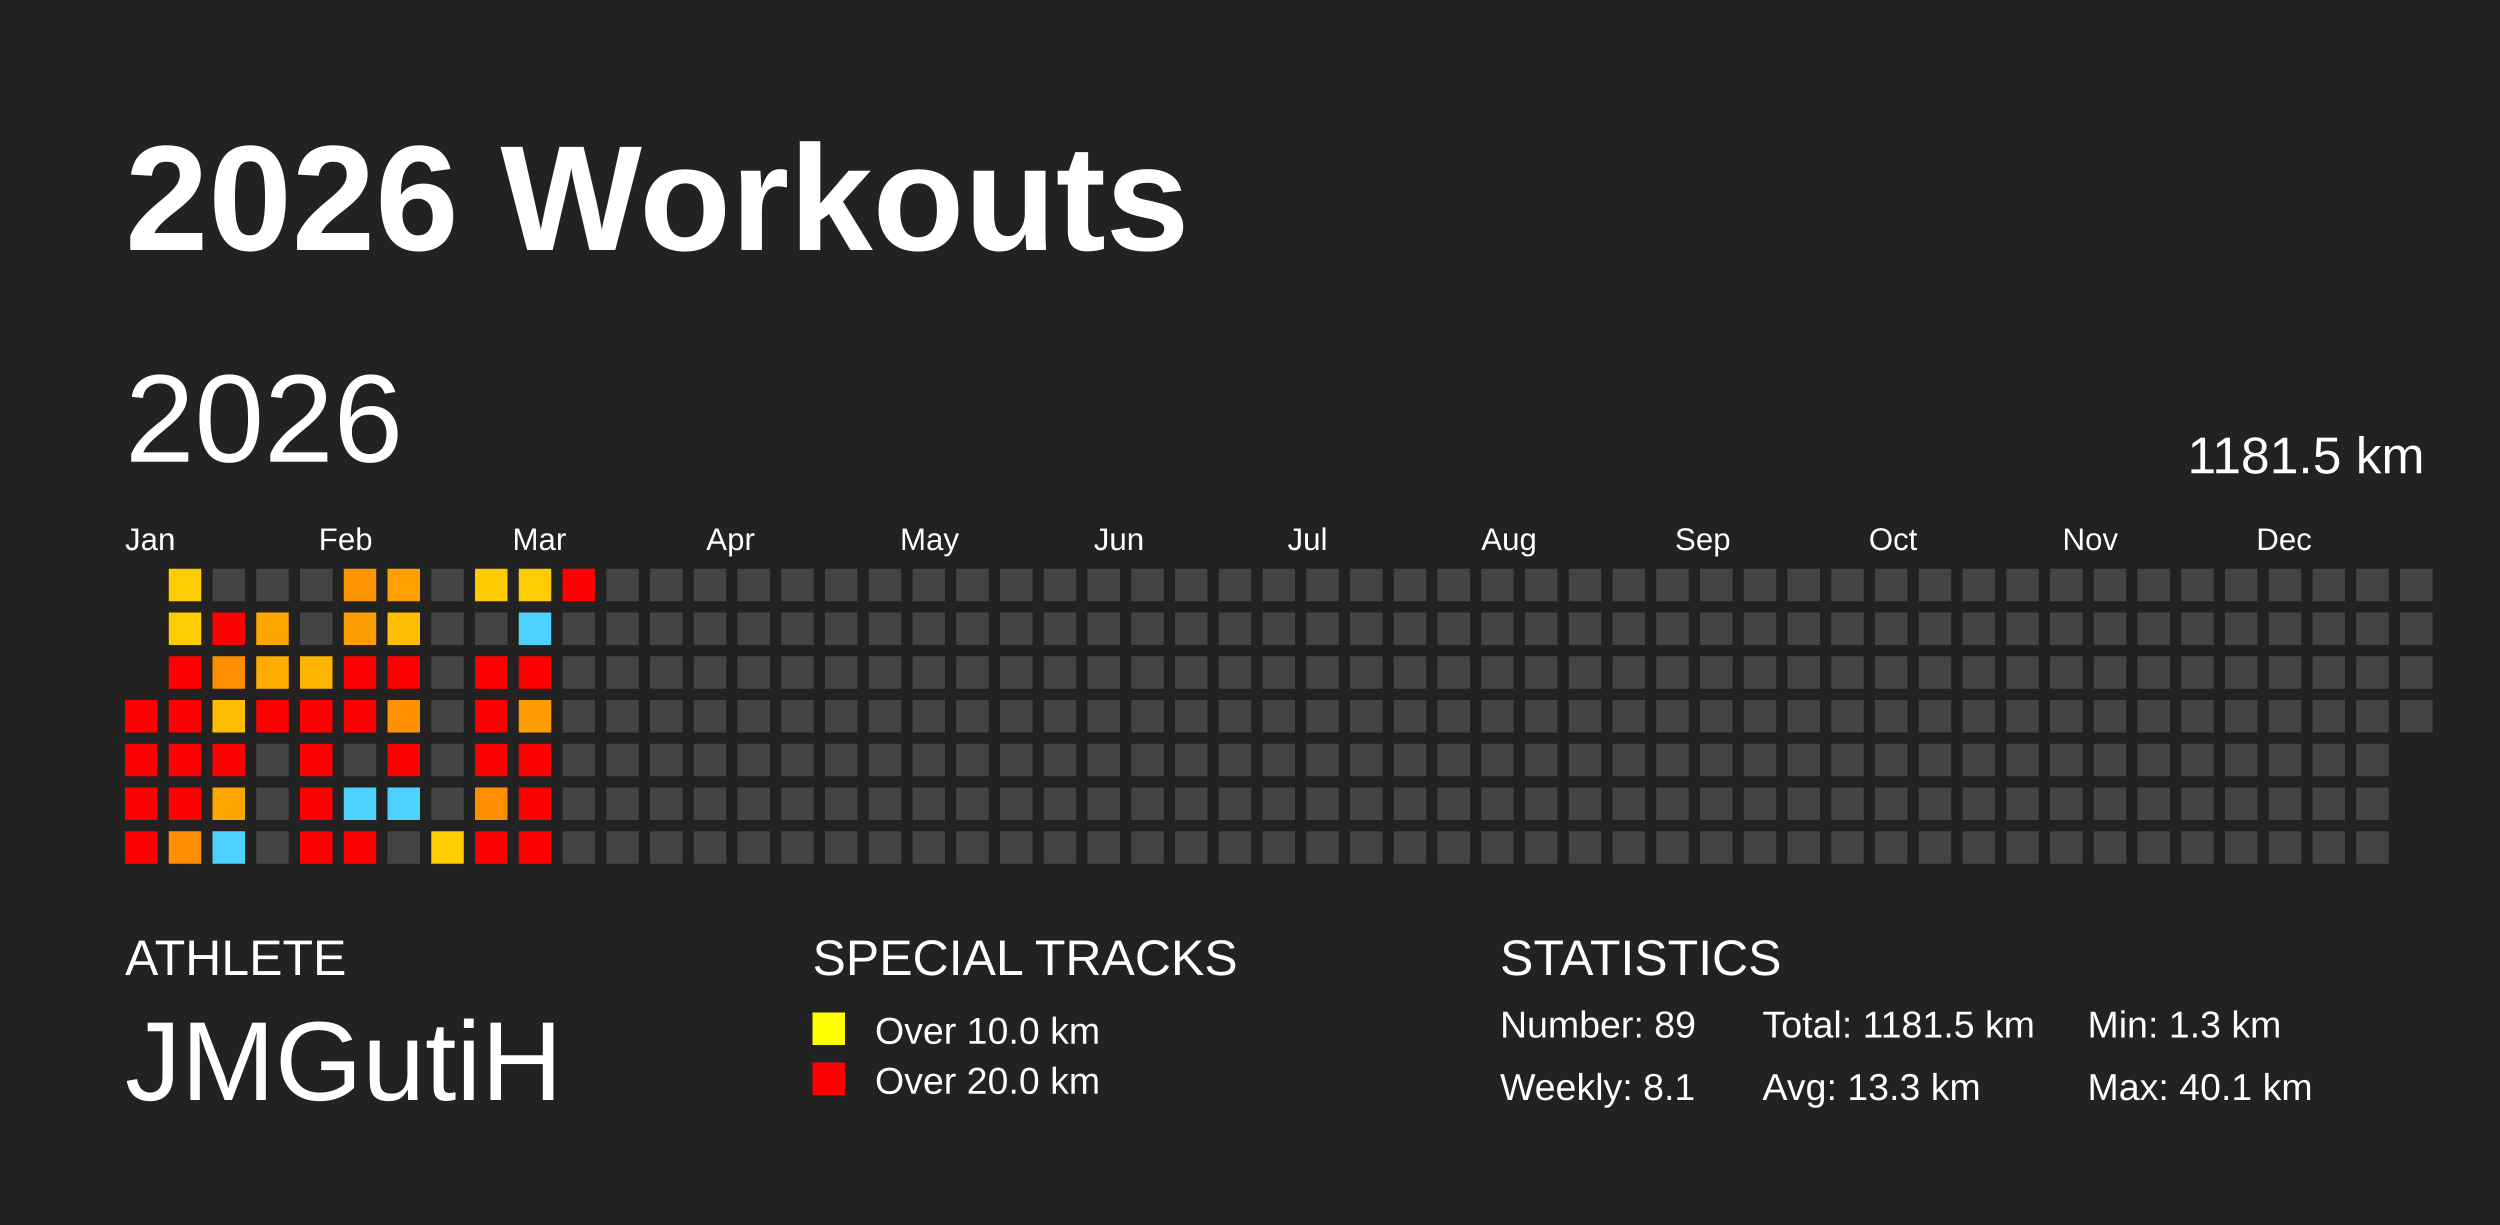
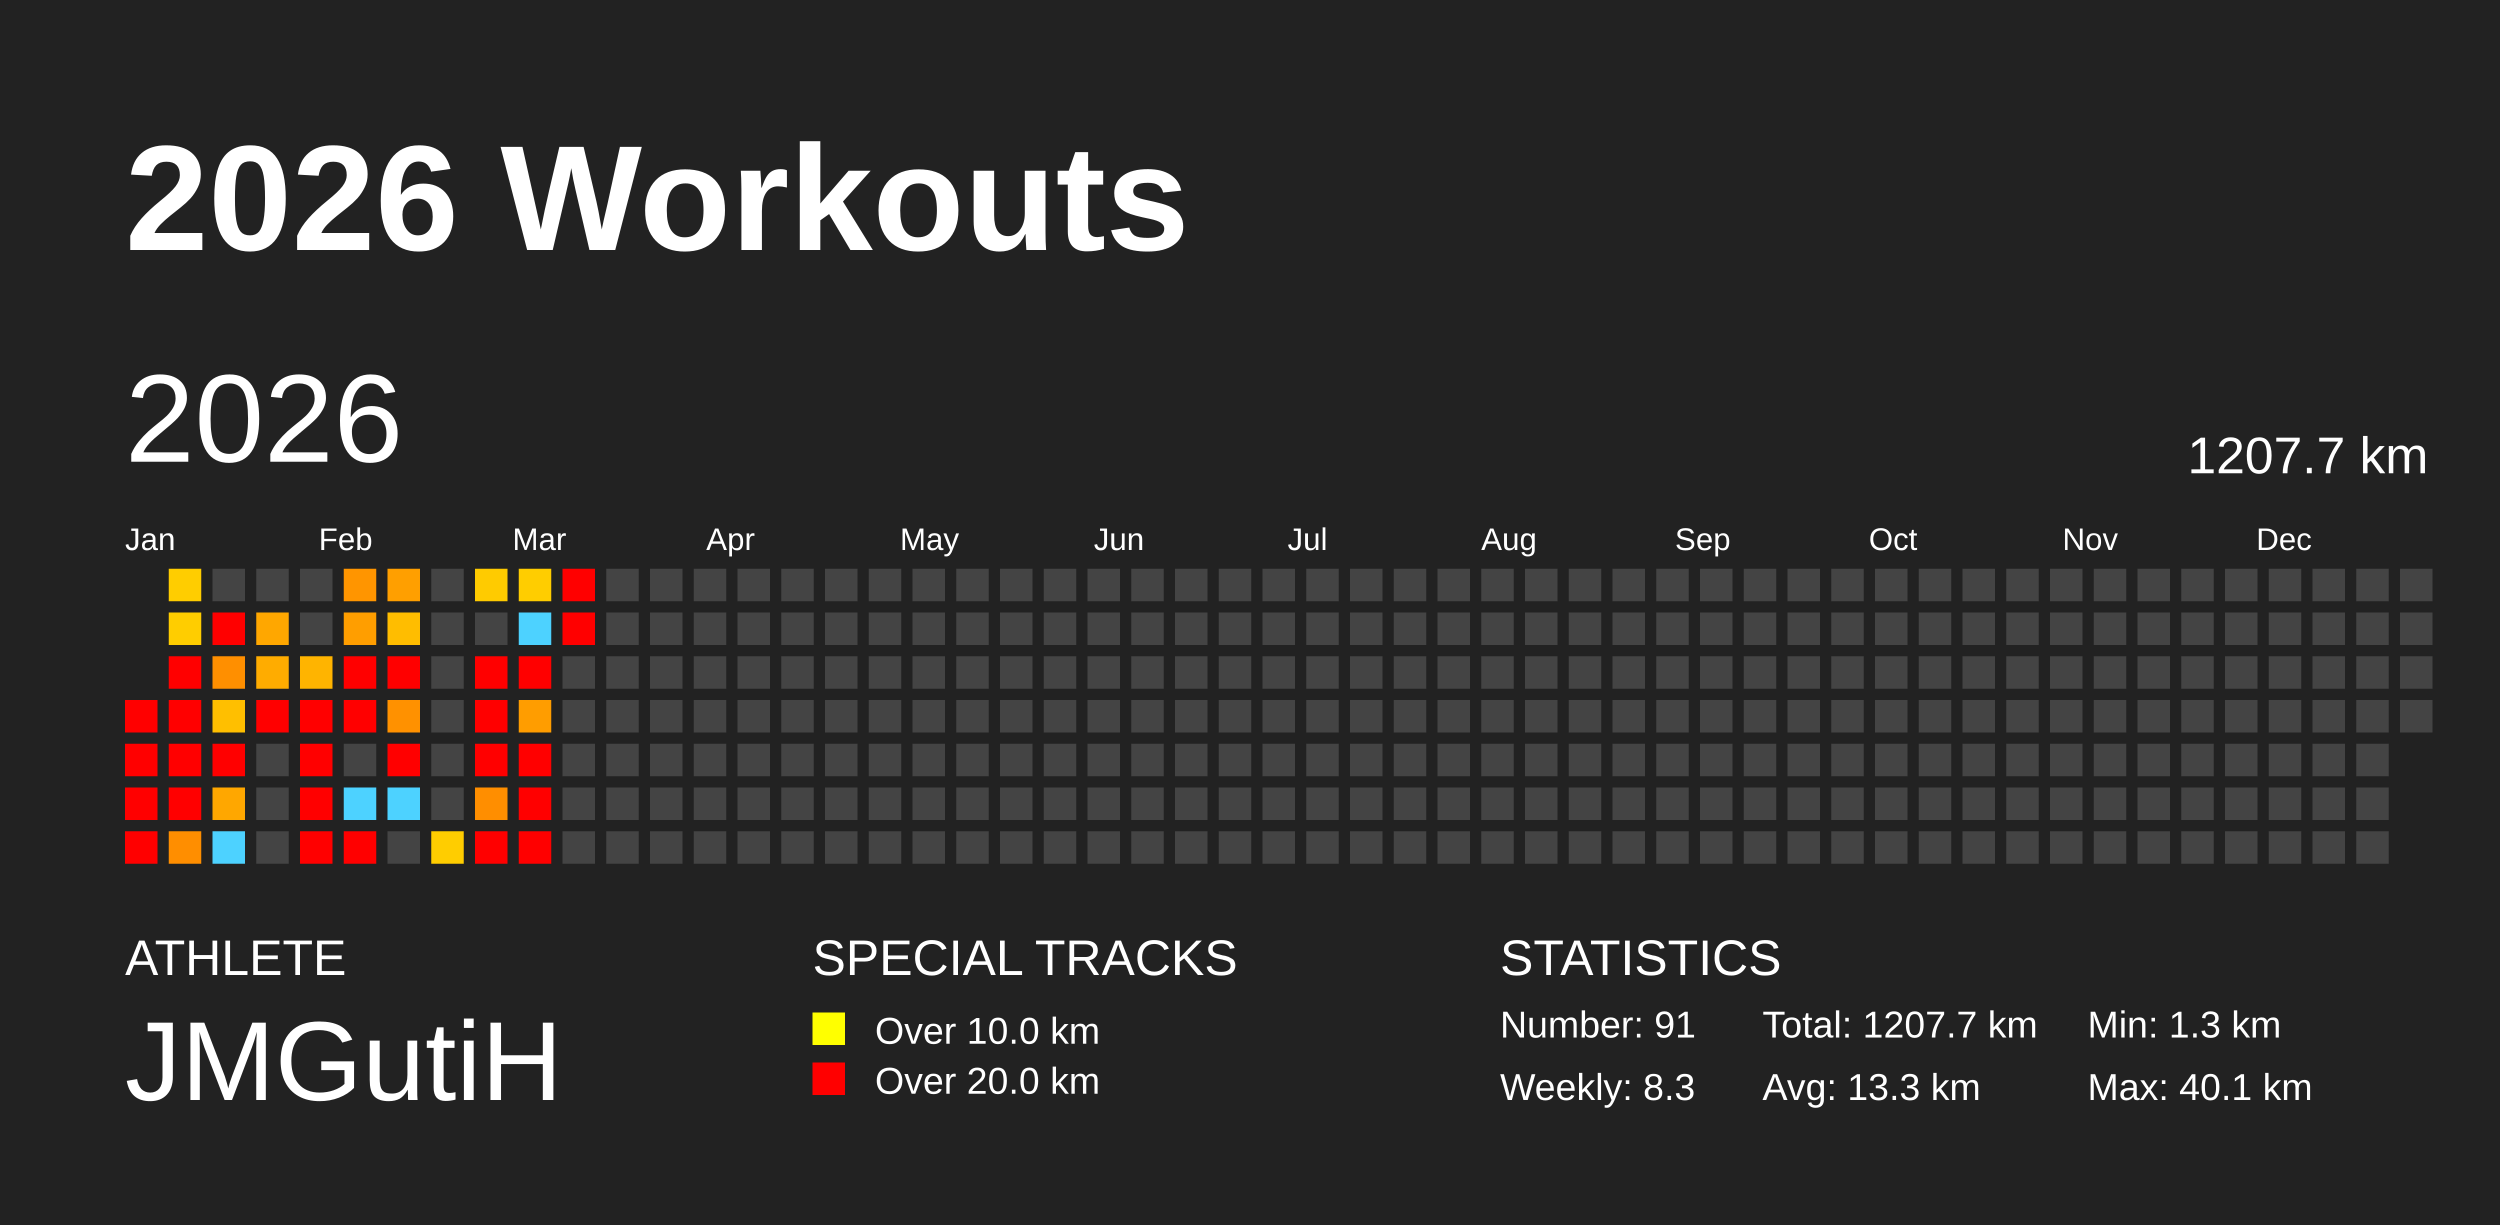
<svg xmlns="http://www.w3.org/2000/svg" baseProfile="full" height="98mm" version="1.1" viewBox="0,0,200,98" width="200mm">
  <defs />
  <rect fill="#222222" height="98" width="200" x="0" y="0" />
  <text fill="#FFFFFF" style="font-size:12px; font-family:Arial; font-weight:bold;" x="10" y="20">2026 Workouts</text>
  <text fill="#FFFFFF" style="font-size:4px; font-family:Arial" x="10" y="78">ATHLETE</text>
  <text fill="#FFFFFF" style="font-size:9px; font-family:Arial" x="10" y="88">JMGutiH</text>
  <text fill="#FFFFFF" style="font-size:4px; font-family:Arial" x="65" y="78">SPECIAL TRACKS</text>
  <rect fill="yellow" height="2.6" width="2.6" x="65" y="81" />
  <text fill="#FFFFFF" style="font-size:3px; font-family:Arial" x="70" y="83.5">Over 10.0 km</text>
  <rect fill="red" height="2.6" width="2.6" x="65" y="85" />
  <text fill="#FFFFFF" style="font-size:3px; font-family:Arial" x="70" y="87.5">Over 20.0 km</text>
  <text fill="#FFFFFF" style="font-size:4px; font-family:Arial" x="120" y="78">STATISTICS</text>
-   <text fill="#FFFFFF" style="font-size:3px; font-family:Arial" x="120" y="83">Number: 89</text>
-   <text fill="#FFFFFF" style="font-size:3px; font-family:Arial" x="120" y="88">Weekly: 8.1</text>
-   <text fill="#FFFFFF" style="font-size:3px; font-family:Arial" x="141" y="83">Total: 1181.5 km</text>
+   <text fill="#FFFFFF" style="font-size:3px; font-family:Arial" x="120" y="83">Number: 91</text>
+   <text fill="#FFFFFF" style="font-size:3px; font-family:Arial" x="120" y="88">Weekly: 8.3</text>
+   <text fill="#FFFFFF" style="font-size:3px; font-family:Arial" x="141" y="83">Total: 1207.7 km</text>
  <text fill="#FFFFFF" style="font-size:3px; font-family:Arial" x="141" y="88">Avg: 13.3 km</text>
  <text fill="#FFFFFF" style="font-size:3px; font-family:Arial" x="167" y="83">Min: 1.3 km</text>
  <text fill="#FFFFFF" style="font-size:3px; font-family:Arial" x="167" y="88">Max: 40.1 km</text>
  <text dominant-baseline="hanging" fill="#FFFFFF" style="font-size:10.0px; font-family:Arial;" x="10" y="30">2026</text>
-   <text dominant-baseline="hanging" fill="#FFFFFF" style="font-size:4.125px; font-family:Arial;" x="175" y="35">1181.5 km</text>
+   <text dominant-baseline="hanging" fill="#FFFFFF" style="font-size:4.125px; font-family:Arial;" x="175" y="35">1207.7 km</text>
  <text fill="#FFFFFF" style="font-size:2.5px; font-family:Arial" x="10.0" y="44">Jan</text>
  <text fill="#FFFFFF" style="font-size:2.5px; font-family:Arial" x="25.5" y="44">Feb</text>
  <text fill="#FFFFFF" style="font-size:2.5px; font-family:Arial" x="41.0" y="44">Mar</text>
  <text fill="#FFFFFF" style="font-size:2.5px; font-family:Arial" x="56.5" y="44">Apr</text>
  <text fill="#FFFFFF" style="font-size:2.5px; font-family:Arial" x="72.0" y="44">May</text>
  <text fill="#FFFFFF" style="font-size:2.5px; font-family:Arial" x="87.5" y="44">Jun</text>
  <text fill="#FFFFFF" style="font-size:2.5px; font-family:Arial" x="103.0" y="44">Jul</text>
  <text fill="#FFFFFF" style="font-size:2.5px; font-family:Arial" x="118.5" y="44">Aug</text>
  <text fill="#FFFFFF" style="font-size:2.5px; font-family:Arial" x="134.0" y="44">Sep</text>
  <text fill="#FFFFFF" style="font-size:2.5px; font-family:Arial" x="149.5" y="44">Oct</text>
  <text fill="#FFFFFF" style="font-size:2.5px; font-family:Arial" x="165.0" y="44">Nov</text>
  <text fill="#FFFFFF" style="font-size:2.5px; font-family:Arial" x="180.5" y="44">Dec</text>
  <rect fill="red" height="2.6" width="2.6" x="10.0" y="56.0" />
  <rect fill="red" height="2.6" width="2.6" x="10.0" y="59.5" />
  <rect fill="red" height="2.6" width="2.6" x="10.0" y="63.0" />
  <rect fill="red" height="2.6" width="2.6" x="10.0" y="66.5" />
  <rect fill="#ffcd00" height="2.6" width="2.6" x="13.5" y="45.5" />
  <rect fill="#ffcd00" height="2.6" width="2.6" x="13.5" y="49.0" />
  <rect fill="red" height="2.6" width="2.6" x="13.5" y="52.5" />
  <rect fill="red" height="2.6" width="2.6" x="13.5" y="56.0" />
  <rect fill="red" height="2.6" width="2.6" x="13.5" y="59.5" />
  <rect fill="red" height="2.6" width="2.6" x="13.5" y="63.0" />
  <rect fill="#ff8e00" height="2.6" width="2.6" x="13.5" y="66.5" />
  <rect fill="#444444" height="2.6" width="2.6" x="17.0" y="45.5" />
  <rect fill="red" height="2.6" width="2.6" x="17.0" y="49.0" />
  <rect fill="#ff8f00" height="2.6" width="2.6" x="17.0" y="52.5" />
  <rect fill="#ffbf00" height="2.6" width="2.6" x="17.0" y="56.0" />
  <rect fill="red" height="2.6" width="2.6" x="17.0" y="59.5" />
  <rect fill="#ffa700" height="2.6" width="2.6" x="17.0" y="63.0" />
  <rect fill="#4dd2ff" height="2.6" width="2.6" x="17.0" y="66.5" />
  <rect fill="#444444" height="2.6" width="2.6" x="20.5" y="45.5" />
  <rect fill="#ffa700" height="2.6" width="2.6" x="20.5" y="49.0" />
  <rect fill="#ffac00" height="2.6" width="2.6" x="20.5" y="52.5" />
  <rect fill="red" height="2.6" width="2.6" x="20.5" y="56.0" />
  <rect fill="#444444" height="2.6" width="2.6" x="20.5" y="59.5" />
  <rect fill="#444444" height="2.6" width="2.6" x="20.5" y="63.0" />
  <rect fill="#444444" height="2.6" width="2.6" x="20.5" y="66.5" />
  <rect fill="#444444" height="2.6" width="2.6" x="24.0" y="45.5" />
  <rect fill="#444444" height="2.6" width="2.6" x="24.0" y="49.0" />
  <rect fill="#ffb400" height="2.6" width="2.6" x="24.0" y="52.5" />
  <rect fill="red" height="2.6" width="2.6" x="24.0" y="56.0" />
  <rect fill="red" height="2.6" width="2.6" x="24.0" y="59.5" />
  <rect fill="red" height="2.6" width="2.6" x="24.0" y="63.0" />
  <rect fill="red" height="2.6" width="2.6" x="24.0" y="66.5" />
  <rect fill="#ff9500" height="2.6" width="2.6" x="27.5" y="45.5" />
  <rect fill="#ff9e00" height="2.6" width="2.6" x="27.5" y="49.0" />
  <rect fill="red" height="2.6" width="2.6" x="27.5" y="52.5" />
  <rect fill="red" height="2.6" width="2.6" x="27.5" y="56.0" />
  <rect fill="#444444" height="2.6" width="2.6" x="27.5" y="59.5" />
  <rect fill="#4dd2ff" height="2.6" width="2.6" x="27.5" y="63.0" />
  <rect fill="red" height="2.6" width="2.6" x="27.5" y="66.5" />
  <rect fill="#ff9f00" height="2.6" width="2.6" x="31.0" y="45.5" />
  <rect fill="#ffbd00" height="2.6" width="2.6" x="31.0" y="49.0" />
  <rect fill="red" height="2.6" width="2.6" x="31.0" y="52.5" />
  <rect fill="#ff9100" height="2.6" width="2.6" x="31.0" y="56.0" />
  <rect fill="red" height="2.6" width="2.6" x="31.0" y="59.5" />
  <rect fill="#4dd2ff" height="2.6" width="2.6" x="31.0" y="63.0" />
  <rect fill="#444444" height="2.6" width="2.6" x="31.0" y="66.5" />
  <rect fill="#444444" height="2.6" width="2.6" x="34.5" y="45.5" />
  <rect fill="#444444" height="2.6" width="2.6" x="34.5" y="49.0" />
  <rect fill="#444444" height="2.6" width="2.6" x="34.5" y="52.5" />
  <rect fill="#444444" height="2.6" width="2.6" x="34.5" y="56.0" />
  <rect fill="#444444" height="2.6" width="2.6" x="34.5" y="59.5" />
  <rect fill="#444444" height="2.6" width="2.6" x="34.5" y="63.0" />
  <rect fill="#ffcd00" height="2.6" width="2.6" x="34.5" y="66.5" />
  <rect fill="#ffcb00" height="2.6" width="2.6" x="38.0" y="45.5" />
  <rect fill="#444444" height="2.6" width="2.6" x="38.0" y="49.0" />
  <rect fill="red" height="2.6" width="2.6" x="38.0" y="52.5" />
  <rect fill="red" height="2.6" width="2.6" x="38.0" y="56.0" />
  <rect fill="red" height="2.6" width="2.6" x="38.0" y="59.5" />
  <rect fill="#ff8e00" height="2.6" width="2.6" x="38.0" y="63.0" />
  <rect fill="red" height="2.6" width="2.6" x="38.0" y="66.5" />
  <rect fill="#ffcd00" height="2.6" width="2.6" x="41.5" y="45.5" />
  <rect fill="#4dd2ff" height="2.6" width="2.6" x="41.5" y="49.0" />
  <rect fill="red" height="2.6" width="2.6" x="41.5" y="52.5" />
  <rect fill="#ff9d00" height="2.6" width="2.6" x="41.5" y="56.0" />
  <rect fill="red" height="2.6" width="2.6" x="41.5" y="59.5" />
  <rect fill="red" height="2.6" width="2.6" x="41.5" y="63.0" />
  <rect fill="red" height="2.6" width="2.6" x="41.5" y="66.5" />
  <rect fill="red" height="2.6" width="2.6" x="45.0" y="45.5" />
-   <rect fill="#444444" height="2.6" width="2.6" x="45.0" y="49.0" />
+   <rect fill="red" height="2.6" width="2.6" x="45.0" y="49.0" />
  <rect fill="#444444" height="2.6" width="2.6" x="45.0" y="52.5" />
  <rect fill="#444444" height="2.6" width="2.6" x="45.0" y="56.0" />
  <rect fill="#444444" height="2.6" width="2.6" x="45.0" y="59.5" />
  <rect fill="#444444" height="2.6" width="2.6" x="45.0" y="63.0" />
  <rect fill="#444444" height="2.6" width="2.6" x="45.0" y="66.5" />
  <rect fill="#444444" height="2.6" width="2.6" x="48.5" y="45.5" />
  <rect fill="#444444" height="2.6" width="2.6" x="48.5" y="49.0" />
  <rect fill="#444444" height="2.6" width="2.6" x="48.5" y="52.5" />
  <rect fill="#444444" height="2.6" width="2.6" x="48.5" y="56.0" />
  <rect fill="#444444" height="2.6" width="2.6" x="48.5" y="59.5" />
  <rect fill="#444444" height="2.6" width="2.6" x="48.5" y="63.0" />
  <rect fill="#444444" height="2.6" width="2.6" x="48.5" y="66.5" />
  <rect fill="#444444" height="2.6" width="2.6" x="52.0" y="45.5" />
  <rect fill="#444444" height="2.6" width="2.6" x="52.0" y="49.0" />
  <rect fill="#444444" height="2.6" width="2.6" x="52.0" y="52.5" />
  <rect fill="#444444" height="2.6" width="2.6" x="52.0" y="56.0" />
  <rect fill="#444444" height="2.6" width="2.6" x="52.0" y="59.5" />
  <rect fill="#444444" height="2.6" width="2.6" x="52.0" y="63.0" />
  <rect fill="#444444" height="2.6" width="2.6" x="52.0" y="66.5" />
  <rect fill="#444444" height="2.6" width="2.6" x="55.5" y="45.5" />
  <rect fill="#444444" height="2.6" width="2.6" x="55.5" y="49.0" />
  <rect fill="#444444" height="2.6" width="2.6" x="55.5" y="52.5" />
  <rect fill="#444444" height="2.6" width="2.6" x="55.5" y="56.0" />
  <rect fill="#444444" height="2.6" width="2.6" x="55.5" y="59.5" />
  <rect fill="#444444" height="2.6" width="2.6" x="55.5" y="63.0" />
  <rect fill="#444444" height="2.6" width="2.6" x="55.5" y="66.5" />
  <rect fill="#444444" height="2.6" width="2.6" x="59.0" y="45.5" />
  <rect fill="#444444" height="2.6" width="2.6" x="59.0" y="49.0" />
  <rect fill="#444444" height="2.6" width="2.6" x="59.0" y="52.5" />
  <rect fill="#444444" height="2.6" width="2.6" x="59.0" y="56.0" />
  <rect fill="#444444" height="2.6" width="2.6" x="59.0" y="59.5" />
  <rect fill="#444444" height="2.6" width="2.6" x="59.0" y="63.0" />
  <rect fill="#444444" height="2.6" width="2.6" x="59.0" y="66.5" />
  <rect fill="#444444" height="2.6" width="2.6" x="62.5" y="45.5" />
  <rect fill="#444444" height="2.6" width="2.6" x="62.5" y="49.0" />
  <rect fill="#444444" height="2.6" width="2.6" x="62.5" y="52.5" />
  <rect fill="#444444" height="2.6" width="2.6" x="62.5" y="56.0" />
  <rect fill="#444444" height="2.6" width="2.6" x="62.5" y="59.5" />
  <rect fill="#444444" height="2.6" width="2.6" x="62.5" y="63.0" />
  <rect fill="#444444" height="2.6" width="2.6" x="62.5" y="66.5" />
  <rect fill="#444444" height="2.6" width="2.6" x="66.0" y="45.5" />
  <rect fill="#444444" height="2.6" width="2.6" x="66.0" y="49.0" />
  <rect fill="#444444" height="2.6" width="2.6" x="66.0" y="52.5" />
  <rect fill="#444444" height="2.6" width="2.6" x="66.0" y="56.0" />
  <rect fill="#444444" height="2.6" width="2.6" x="66.0" y="59.5" />
  <rect fill="#444444" height="2.6" width="2.6" x="66.0" y="63.0" />
  <rect fill="#444444" height="2.6" width="2.6" x="66.0" y="66.5" />
  <rect fill="#444444" height="2.6" width="2.6" x="69.5" y="45.5" />
  <rect fill="#444444" height="2.6" width="2.6" x="69.5" y="49.0" />
  <rect fill="#444444" height="2.6" width="2.6" x="69.5" y="52.5" />
  <rect fill="#444444" height="2.6" width="2.6" x="69.5" y="56.0" />
  <rect fill="#444444" height="2.6" width="2.6" x="69.5" y="59.5" />
  <rect fill="#444444" height="2.6" width="2.6" x="69.5" y="63.0" />
  <rect fill="#444444" height="2.6" width="2.6" x="69.5" y="66.5" />
  <rect fill="#444444" height="2.6" width="2.6" x="73.0" y="45.5" />
  <rect fill="#444444" height="2.6" width="2.6" x="73.0" y="49.0" />
  <rect fill="#444444" height="2.6" width="2.6" x="73.0" y="52.5" />
  <rect fill="#444444" height="2.6" width="2.6" x="73.0" y="56.0" />
  <rect fill="#444444" height="2.6" width="2.6" x="73.0" y="59.5" />
  <rect fill="#444444" height="2.6" width="2.6" x="73.0" y="63.0" />
  <rect fill="#444444" height="2.6" width="2.6" x="73.0" y="66.5" />
  <rect fill="#444444" height="2.6" width="2.6" x="76.5" y="45.5" />
  <rect fill="#444444" height="2.6" width="2.6" x="76.5" y="49.0" />
  <rect fill="#444444" height="2.6" width="2.6" x="76.5" y="52.5" />
  <rect fill="#444444" height="2.6" width="2.6" x="76.5" y="56.0" />
  <rect fill="#444444" height="2.6" width="2.6" x="76.5" y="59.5" />
  <rect fill="#444444" height="2.6" width="2.6" x="76.5" y="63.0" />
  <rect fill="#444444" height="2.6" width="2.6" x="76.5" y="66.5" />
  <rect fill="#444444" height="2.6" width="2.6" x="80.0" y="45.5" />
  <rect fill="#444444" height="2.6" width="2.6" x="80.0" y="49.0" />
  <rect fill="#444444" height="2.6" width="2.6" x="80.0" y="52.5" />
  <rect fill="#444444" height="2.6" width="2.6" x="80.0" y="56.0" />
  <rect fill="#444444" height="2.6" width="2.6" x="80.0" y="59.5" />
  <rect fill="#444444" height="2.6" width="2.6" x="80.0" y="63.0" />
  <rect fill="#444444" height="2.6" width="2.6" x="80.0" y="66.5" />
  <rect fill="#444444" height="2.6" width="2.6" x="83.5" y="45.5" />
  <rect fill="#444444" height="2.6" width="2.6" x="83.5" y="49.0" />
  <rect fill="#444444" height="2.6" width="2.6" x="83.5" y="52.5" />
  <rect fill="#444444" height="2.6" width="2.6" x="83.5" y="56.0" />
  <rect fill="#444444" height="2.6" width="2.6" x="83.5" y="59.5" />
  <rect fill="#444444" height="2.6" width="2.6" x="83.5" y="63.0" />
  <rect fill="#444444" height="2.6" width="2.6" x="83.5" y="66.5" />
  <rect fill="#444444" height="2.6" width="2.6" x="87.0" y="45.5" />
  <rect fill="#444444" height="2.6" width="2.6" x="87.0" y="49.0" />
  <rect fill="#444444" height="2.6" width="2.6" x="87.0" y="52.5" />
  <rect fill="#444444" height="2.6" width="2.6" x="87.0" y="56.0" />
  <rect fill="#444444" height="2.6" width="2.6" x="87.0" y="59.5" />
  <rect fill="#444444" height="2.6" width="2.6" x="87.0" y="63.0" />
  <rect fill="#444444" height="2.6" width="2.6" x="87.0" y="66.5" />
  <rect fill="#444444" height="2.6" width="2.6" x="90.5" y="45.5" />
  <rect fill="#444444" height="2.6" width="2.6" x="90.5" y="49.0" />
  <rect fill="#444444" height="2.6" width="2.6" x="90.5" y="52.5" />
  <rect fill="#444444" height="2.6" width="2.6" x="90.5" y="56.0" />
  <rect fill="#444444" height="2.6" width="2.6" x="90.5" y="59.5" />
  <rect fill="#444444" height="2.6" width="2.6" x="90.5" y="63.0" />
  <rect fill="#444444" height="2.6" width="2.6" x="90.5" y="66.5" />
  <rect fill="#444444" height="2.6" width="2.6" x="94.0" y="45.5" />
  <rect fill="#444444" height="2.6" width="2.6" x="94.0" y="49.0" />
  <rect fill="#444444" height="2.6" width="2.6" x="94.0" y="52.5" />
  <rect fill="#444444" height="2.6" width="2.6" x="94.0" y="56.0" />
  <rect fill="#444444" height="2.6" width="2.6" x="94.0" y="59.5" />
  <rect fill="#444444" height="2.6" width="2.6" x="94.0" y="63.0" />
  <rect fill="#444444" height="2.6" width="2.6" x="94.0" y="66.5" />
  <rect fill="#444444" height="2.6" width="2.6" x="97.5" y="45.5" />
  <rect fill="#444444" height="2.6" width="2.6" x="97.5" y="49.0" />
  <rect fill="#444444" height="2.6" width="2.6" x="97.5" y="52.5" />
  <rect fill="#444444" height="2.6" width="2.6" x="97.5" y="56.0" />
  <rect fill="#444444" height="2.6" width="2.6" x="97.5" y="59.5" />
  <rect fill="#444444" height="2.6" width="2.6" x="97.5" y="63.0" />
  <rect fill="#444444" height="2.6" width="2.6" x="97.5" y="66.5" />
  <rect fill="#444444" height="2.6" width="2.6" x="101.0" y="45.5" />
  <rect fill="#444444" height="2.6" width="2.6" x="101.0" y="49.0" />
  <rect fill="#444444" height="2.6" width="2.6" x="101.0" y="52.5" />
  <rect fill="#444444" height="2.6" width="2.6" x="101.0" y="56.0" />
  <rect fill="#444444" height="2.6" width="2.6" x="101.0" y="59.5" />
  <rect fill="#444444" height="2.6" width="2.6" x="101.0" y="63.0" />
  <rect fill="#444444" height="2.6" width="2.6" x="101.0" y="66.5" />
  <rect fill="#444444" height="2.6" width="2.6" x="104.5" y="45.5" />
  <rect fill="#444444" height="2.6" width="2.6" x="104.5" y="49.0" />
  <rect fill="#444444" height="2.6" width="2.6" x="104.5" y="52.5" />
  <rect fill="#444444" height="2.6" width="2.6" x="104.5" y="56.0" />
  <rect fill="#444444" height="2.6" width="2.6" x="104.5" y="59.5" />
  <rect fill="#444444" height="2.6" width="2.6" x="104.5" y="63.0" />
  <rect fill="#444444" height="2.6" width="2.6" x="104.5" y="66.5" />
  <rect fill="#444444" height="2.6" width="2.6" x="108.0" y="45.5" />
  <rect fill="#444444" height="2.6" width="2.6" x="108.0" y="49.0" />
  <rect fill="#444444" height="2.6" width="2.6" x="108.0" y="52.5" />
  <rect fill="#444444" height="2.6" width="2.6" x="108.0" y="56.0" />
  <rect fill="#444444" height="2.6" width="2.6" x="108.0" y="59.5" />
  <rect fill="#444444" height="2.6" width="2.6" x="108.0" y="63.0" />
  <rect fill="#444444" height="2.6" width="2.6" x="108.0" y="66.5" />
  <rect fill="#444444" height="2.6" width="2.6" x="111.5" y="45.5" />
  <rect fill="#444444" height="2.6" width="2.6" x="111.5" y="49.0" />
  <rect fill="#444444" height="2.6" width="2.6" x="111.5" y="52.5" />
  <rect fill="#444444" height="2.6" width="2.6" x="111.5" y="56.0" />
  <rect fill="#444444" height="2.6" width="2.6" x="111.5" y="59.5" />
  <rect fill="#444444" height="2.6" width="2.6" x="111.5" y="63.0" />
  <rect fill="#444444" height="2.6" width="2.6" x="111.5" y="66.5" />
  <rect fill="#444444" height="2.6" width="2.6" x="115.0" y="45.5" />
  <rect fill="#444444" height="2.6" width="2.6" x="115.0" y="49.0" />
  <rect fill="#444444" height="2.6" width="2.6" x="115.0" y="52.5" />
  <rect fill="#444444" height="2.6" width="2.6" x="115.0" y="56.0" />
  <rect fill="#444444" height="2.6" width="2.6" x="115.0" y="59.5" />
  <rect fill="#444444" height="2.6" width="2.6" x="115.0" y="63.0" />
  <rect fill="#444444" height="2.6" width="2.6" x="115.0" y="66.5" />
  <rect fill="#444444" height="2.6" width="2.6" x="118.5" y="45.5" />
  <rect fill="#444444" height="2.6" width="2.6" x="118.5" y="49.0" />
  <rect fill="#444444" height="2.6" width="2.6" x="118.5" y="52.5" />
  <rect fill="#444444" height="2.6" width="2.6" x="118.5" y="56.0" />
  <rect fill="#444444" height="2.6" width="2.6" x="118.5" y="59.5" />
  <rect fill="#444444" height="2.6" width="2.6" x="118.5" y="63.0" />
  <rect fill="#444444" height="2.6" width="2.6" x="118.5" y="66.5" />
  <rect fill="#444444" height="2.6" width="2.6" x="122.0" y="45.5" />
  <rect fill="#444444" height="2.6" width="2.6" x="122.0" y="49.0" />
  <rect fill="#444444" height="2.6" width="2.6" x="122.0" y="52.5" />
  <rect fill="#444444" height="2.6" width="2.6" x="122.0" y="56.0" />
  <rect fill="#444444" height="2.6" width="2.6" x="122.0" y="59.5" />
  <rect fill="#444444" height="2.6" width="2.6" x="122.0" y="63.0" />
  <rect fill="#444444" height="2.6" width="2.6" x="122.0" y="66.5" />
  <rect fill="#444444" height="2.6" width="2.6" x="125.5" y="45.5" />
  <rect fill="#444444" height="2.6" width="2.6" x="125.5" y="49.0" />
  <rect fill="#444444" height="2.6" width="2.6" x="125.5" y="52.5" />
  <rect fill="#444444" height="2.6" width="2.6" x="125.5" y="56.0" />
  <rect fill="#444444" height="2.6" width="2.6" x="125.5" y="59.5" />
  <rect fill="#444444" height="2.6" width="2.6" x="125.5" y="63.0" />
  <rect fill="#444444" height="2.6" width="2.6" x="125.5" y="66.5" />
  <rect fill="#444444" height="2.6" width="2.6" x="129.0" y="45.5" />
  <rect fill="#444444" height="2.6" width="2.6" x="129.0" y="49.0" />
  <rect fill="#444444" height="2.6" width="2.6" x="129.0" y="52.5" />
  <rect fill="#444444" height="2.6" width="2.6" x="129.0" y="56.0" />
  <rect fill="#444444" height="2.6" width="2.6" x="129.0" y="59.5" />
  <rect fill="#444444" height="2.6" width="2.6" x="129.0" y="63.0" />
  <rect fill="#444444" height="2.6" width="2.6" x="129.0" y="66.5" />
  <rect fill="#444444" height="2.6" width="2.6" x="132.5" y="45.5" />
  <rect fill="#444444" height="2.6" width="2.6" x="132.5" y="49.0" />
  <rect fill="#444444" height="2.6" width="2.6" x="132.5" y="52.5" />
  <rect fill="#444444" height="2.6" width="2.6" x="132.5" y="56.0" />
  <rect fill="#444444" height="2.6" width="2.6" x="132.5" y="59.5" />
  <rect fill="#444444" height="2.6" width="2.6" x="132.5" y="63.0" />
  <rect fill="#444444" height="2.6" width="2.6" x="132.5" y="66.5" />
  <rect fill="#444444" height="2.6" width="2.6" x="136.0" y="45.5" />
  <rect fill="#444444" height="2.6" width="2.6" x="136.0" y="49.0" />
  <rect fill="#444444" height="2.6" width="2.6" x="136.0" y="52.5" />
  <rect fill="#444444" height="2.6" width="2.6" x="136.0" y="56.0" />
  <rect fill="#444444" height="2.6" width="2.6" x="136.0" y="59.5" />
  <rect fill="#444444" height="2.6" width="2.6" x="136.0" y="63.0" />
  <rect fill="#444444" height="2.6" width="2.6" x="136.0" y="66.5" />
  <rect fill="#444444" height="2.6" width="2.6" x="139.5" y="45.5" />
  <rect fill="#444444" height="2.6" width="2.6" x="139.5" y="49.0" />
  <rect fill="#444444" height="2.6" width="2.6" x="139.5" y="52.5" />
  <rect fill="#444444" height="2.6" width="2.6" x="139.5" y="56.0" />
  <rect fill="#444444" height="2.6" width="2.6" x="139.5" y="59.5" />
  <rect fill="#444444" height="2.6" width="2.6" x="139.5" y="63.0" />
  <rect fill="#444444" height="2.6" width="2.6" x="139.5" y="66.5" />
  <rect fill="#444444" height="2.6" width="2.6" x="143.0" y="45.5" />
  <rect fill="#444444" height="2.6" width="2.6" x="143.0" y="49.0" />
  <rect fill="#444444" height="2.6" width="2.6" x="143.0" y="52.5" />
  <rect fill="#444444" height="2.6" width="2.6" x="143.0" y="56.0" />
  <rect fill="#444444" height="2.6" width="2.6" x="143.0" y="59.5" />
  <rect fill="#444444" height="2.6" width="2.6" x="143.0" y="63.0" />
  <rect fill="#444444" height="2.6" width="2.6" x="143.0" y="66.5" />
  <rect fill="#444444" height="2.6" width="2.6" x="146.5" y="45.5" />
  <rect fill="#444444" height="2.6" width="2.6" x="146.5" y="49.0" />
  <rect fill="#444444" height="2.6" width="2.6" x="146.5" y="52.5" />
  <rect fill="#444444" height="2.6" width="2.6" x="146.5" y="56.0" />
  <rect fill="#444444" height="2.6" width="2.6" x="146.5" y="59.5" />
  <rect fill="#444444" height="2.6" width="2.6" x="146.5" y="63.0" />
  <rect fill="#444444" height="2.6" width="2.6" x="146.5" y="66.5" />
  <rect fill="#444444" height="2.6" width="2.6" x="150.0" y="45.5" />
  <rect fill="#444444" height="2.6" width="2.6" x="150.0" y="49.0" />
  <rect fill="#444444" height="2.6" width="2.6" x="150.0" y="52.5" />
  <rect fill="#444444" height="2.6" width="2.6" x="150.0" y="56.0" />
  <rect fill="#444444" height="2.6" width="2.6" x="150.0" y="59.5" />
  <rect fill="#444444" height="2.6" width="2.6" x="150.0" y="63.0" />
  <rect fill="#444444" height="2.6" width="2.6" x="150.0" y="66.5" />
  <rect fill="#444444" height="2.6" width="2.6" x="153.5" y="45.5" />
  <rect fill="#444444" height="2.6" width="2.6" x="153.5" y="49.0" />
  <rect fill="#444444" height="2.6" width="2.6" x="153.5" y="52.5" />
  <rect fill="#444444" height="2.6" width="2.6" x="153.5" y="56.0" />
  <rect fill="#444444" height="2.6" width="2.6" x="153.5" y="59.5" />
  <rect fill="#444444" height="2.6" width="2.6" x="153.5" y="63.0" />
  <rect fill="#444444" height="2.6" width="2.6" x="153.5" y="66.5" />
  <rect fill="#444444" height="2.6" width="2.6" x="157.0" y="45.5" />
  <rect fill="#444444" height="2.6" width="2.6" x="157.0" y="49.0" />
  <rect fill="#444444" height="2.6" width="2.6" x="157.0" y="52.5" />
  <rect fill="#444444" height="2.6" width="2.6" x="157.0" y="56.0" />
  <rect fill="#444444" height="2.6" width="2.6" x="157.0" y="59.5" />
  <rect fill="#444444" height="2.6" width="2.6" x="157.0" y="63.0" />
  <rect fill="#444444" height="2.6" width="2.6" x="157.0" y="66.5" />
  <rect fill="#444444" height="2.6" width="2.6" x="160.5" y="45.5" />
  <rect fill="#444444" height="2.6" width="2.6" x="160.5" y="49.0" />
  <rect fill="#444444" height="2.6" width="2.6" x="160.5" y="52.5" />
  <rect fill="#444444" height="2.6" width="2.6" x="160.5" y="56.0" />
  <rect fill="#444444" height="2.6" width="2.6" x="160.5" y="59.5" />
  <rect fill="#444444" height="2.6" width="2.6" x="160.5" y="63.0" />
  <rect fill="#444444" height="2.6" width="2.6" x="160.5" y="66.5" />
  <rect fill="#444444" height="2.6" width="2.6" x="164.0" y="45.5" />
  <rect fill="#444444" height="2.6" width="2.6" x="164.0" y="49.0" />
  <rect fill="#444444" height="2.6" width="2.6" x="164.0" y="52.5" />
  <rect fill="#444444" height="2.6" width="2.6" x="164.0" y="56.0" />
  <rect fill="#444444" height="2.6" width="2.6" x="164.0" y="59.5" />
  <rect fill="#444444" height="2.6" width="2.6" x="164.0" y="63.0" />
  <rect fill="#444444" height="2.6" width="2.6" x="164.0" y="66.5" />
  <rect fill="#444444" height="2.6" width="2.6" x="167.5" y="45.5" />
  <rect fill="#444444" height="2.6" width="2.6" x="167.5" y="49.0" />
  <rect fill="#444444" height="2.6" width="2.6" x="167.5" y="52.5" />
  <rect fill="#444444" height="2.6" width="2.6" x="167.5" y="56.0" />
  <rect fill="#444444" height="2.6" width="2.6" x="167.5" y="59.5" />
  <rect fill="#444444" height="2.6" width="2.6" x="167.5" y="63.0" />
  <rect fill="#444444" height="2.6" width="2.6" x="167.5" y="66.5" />
  <rect fill="#444444" height="2.6" width="2.6" x="171.0" y="45.5" />
  <rect fill="#444444" height="2.6" width="2.6" x="171.0" y="49.0" />
  <rect fill="#444444" height="2.6" width="2.6" x="171.0" y="52.5" />
  <rect fill="#444444" height="2.6" width="2.6" x="171.0" y="56.0" />
  <rect fill="#444444" height="2.6" width="2.6" x="171.0" y="59.5" />
  <rect fill="#444444" height="2.6" width="2.6" x="171.0" y="63.0" />
  <rect fill="#444444" height="2.6" width="2.6" x="171.0" y="66.5" />
  <rect fill="#444444" height="2.6" width="2.6" x="174.5" y="45.5" />
  <rect fill="#444444" height="2.6" width="2.6" x="174.5" y="49.0" />
  <rect fill="#444444" height="2.6" width="2.6" x="174.5" y="52.5" />
  <rect fill="#444444" height="2.6" width="2.6" x="174.5" y="56.0" />
  <rect fill="#444444" height="2.6" width="2.6" x="174.5" y="59.5" />
  <rect fill="#444444" height="2.6" width="2.6" x="174.5" y="63.0" />
  <rect fill="#444444" height="2.6" width="2.6" x="174.5" y="66.5" />
  <rect fill="#444444" height="2.6" width="2.6" x="178.0" y="45.5" />
  <rect fill="#444444" height="2.6" width="2.6" x="178.0" y="49.0" />
  <rect fill="#444444" height="2.6" width="2.6" x="178.0" y="52.5" />
  <rect fill="#444444" height="2.6" width="2.6" x="178.0" y="56.0" />
  <rect fill="#444444" height="2.6" width="2.6" x="178.0" y="59.5" />
  <rect fill="#444444" height="2.6" width="2.6" x="178.0" y="63.0" />
  <rect fill="#444444" height="2.6" width="2.6" x="178.0" y="66.5" />
  <rect fill="#444444" height="2.6" width="2.6" x="181.5" y="45.5" />
  <rect fill="#444444" height="2.6" width="2.6" x="181.5" y="49.0" />
  <rect fill="#444444" height="2.6" width="2.6" x="181.5" y="52.5" />
  <rect fill="#444444" height="2.6" width="2.6" x="181.5" y="56.0" />
  <rect fill="#444444" height="2.6" width="2.6" x="181.5" y="59.5" />
  <rect fill="#444444" height="2.6" width="2.6" x="181.5" y="63.0" />
  <rect fill="#444444" height="2.6" width="2.6" x="181.5" y="66.5" />
  <rect fill="#444444" height="2.6" width="2.6" x="185.0" y="45.5" />
  <rect fill="#444444" height="2.6" width="2.6" x="185.0" y="49.0" />
  <rect fill="#444444" height="2.6" width="2.6" x="185.0" y="52.5" />
  <rect fill="#444444" height="2.6" width="2.6" x="185.0" y="56.0" />
  <rect fill="#444444" height="2.6" width="2.6" x="185.0" y="59.5" />
  <rect fill="#444444" height="2.6" width="2.6" x="185.0" y="63.0" />
  <rect fill="#444444" height="2.6" width="2.6" x="185.0" y="66.5" />
  <rect fill="#444444" height="2.6" width="2.6" x="188.5" y="45.5" />
  <rect fill="#444444" height="2.6" width="2.6" x="188.5" y="49.0" />
  <rect fill="#444444" height="2.6" width="2.6" x="188.5" y="52.5" />
  <rect fill="#444444" height="2.6" width="2.6" x="188.5" y="56.0" />
  <rect fill="#444444" height="2.6" width="2.6" x="188.5" y="59.5" />
  <rect fill="#444444" height="2.6" width="2.6" x="188.5" y="63.0" />
  <rect fill="#444444" height="2.6" width="2.6" x="188.5" y="66.5" />
  <rect fill="#444444" height="2.6" width="2.6" x="192.0" y="45.5" />
  <rect fill="#444444" height="2.6" width="2.6" x="192.0" y="49.0" />
  <rect fill="#444444" height="2.6" width="2.6" x="192.0" y="52.5" />
  <rect fill="#444444" height="2.6" width="2.6" x="192.0" y="56.0" />
</svg>
